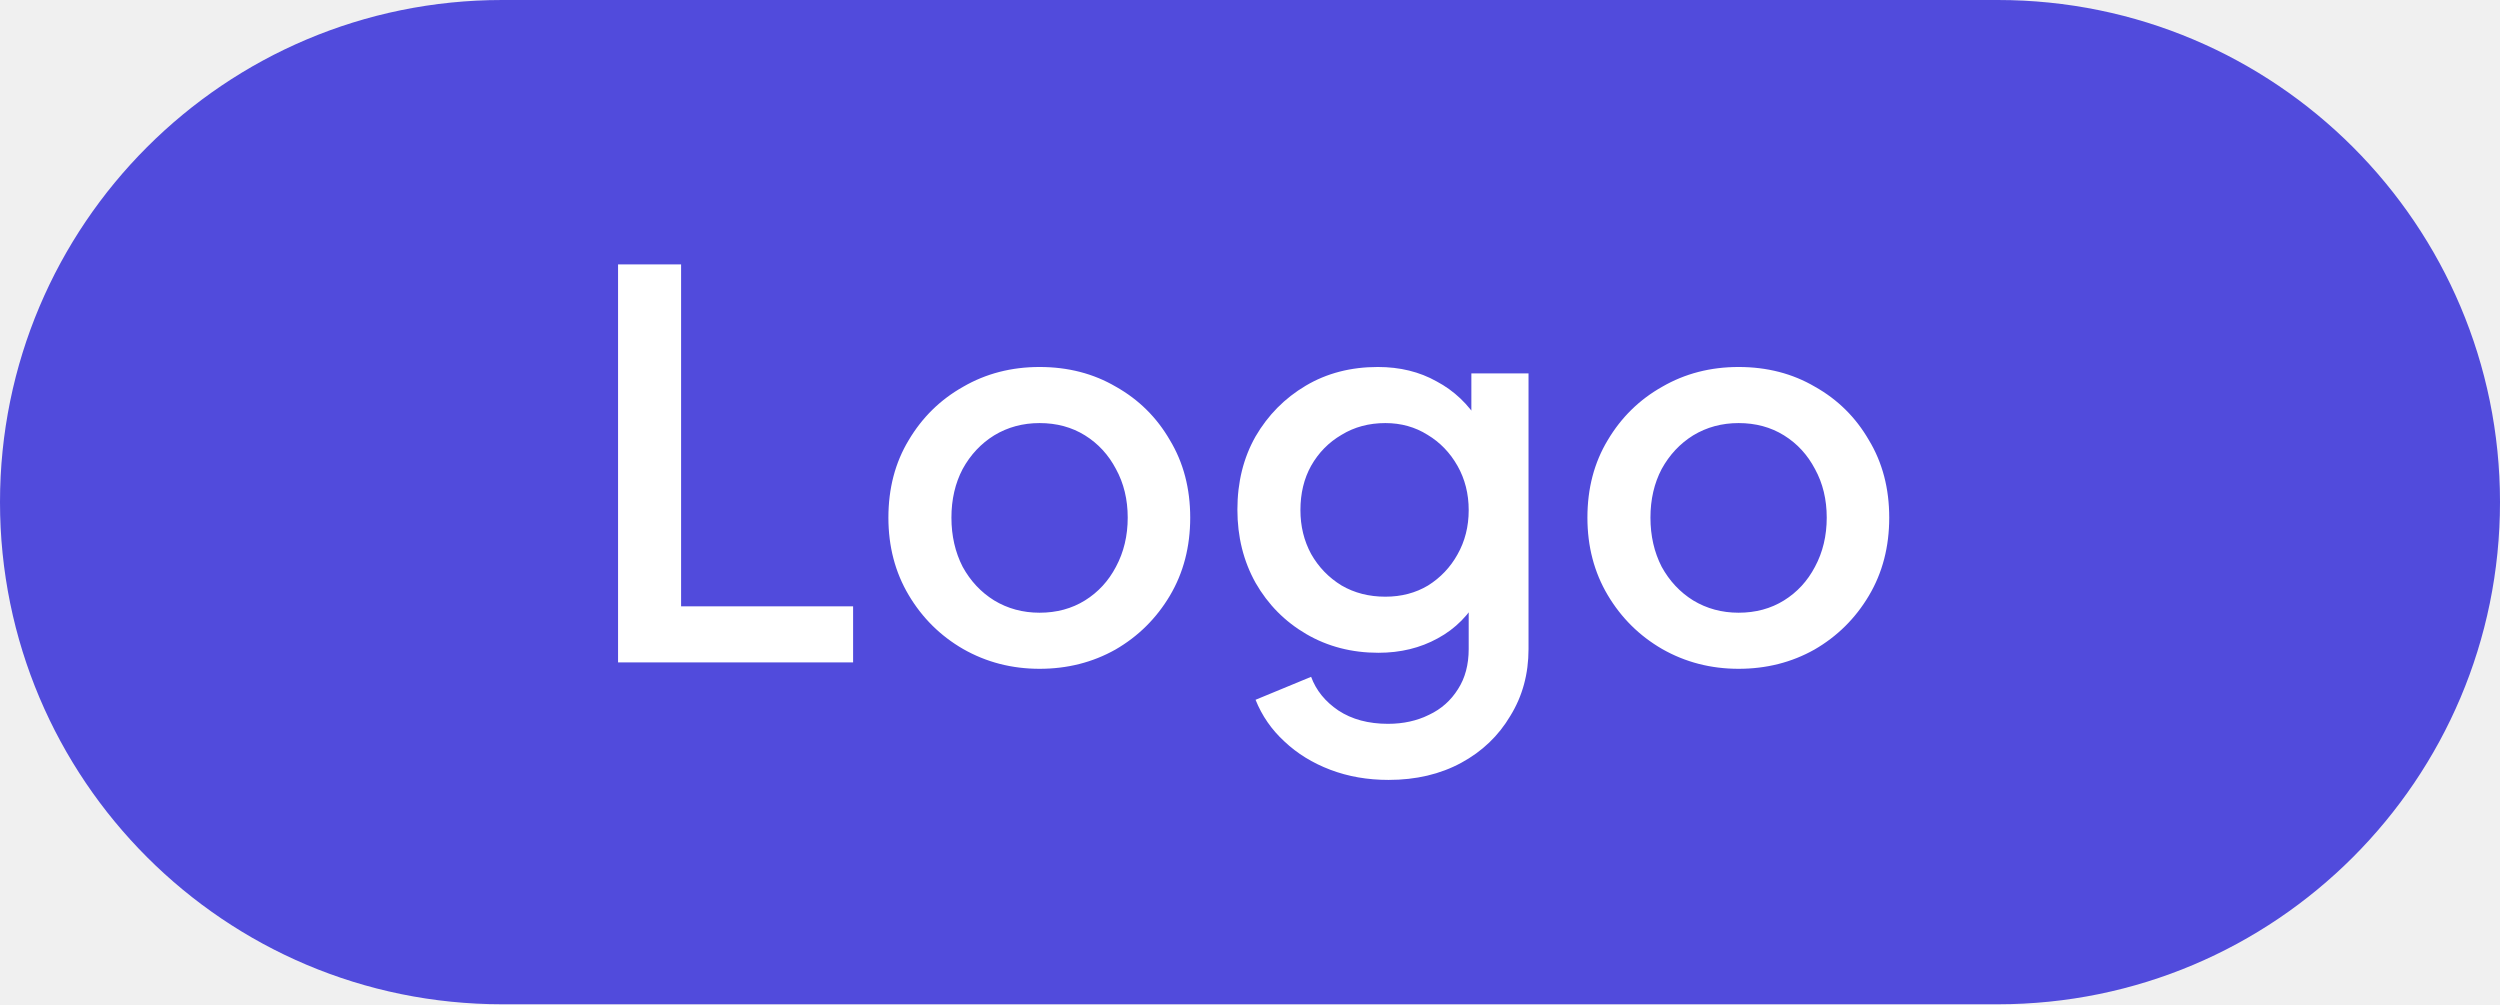
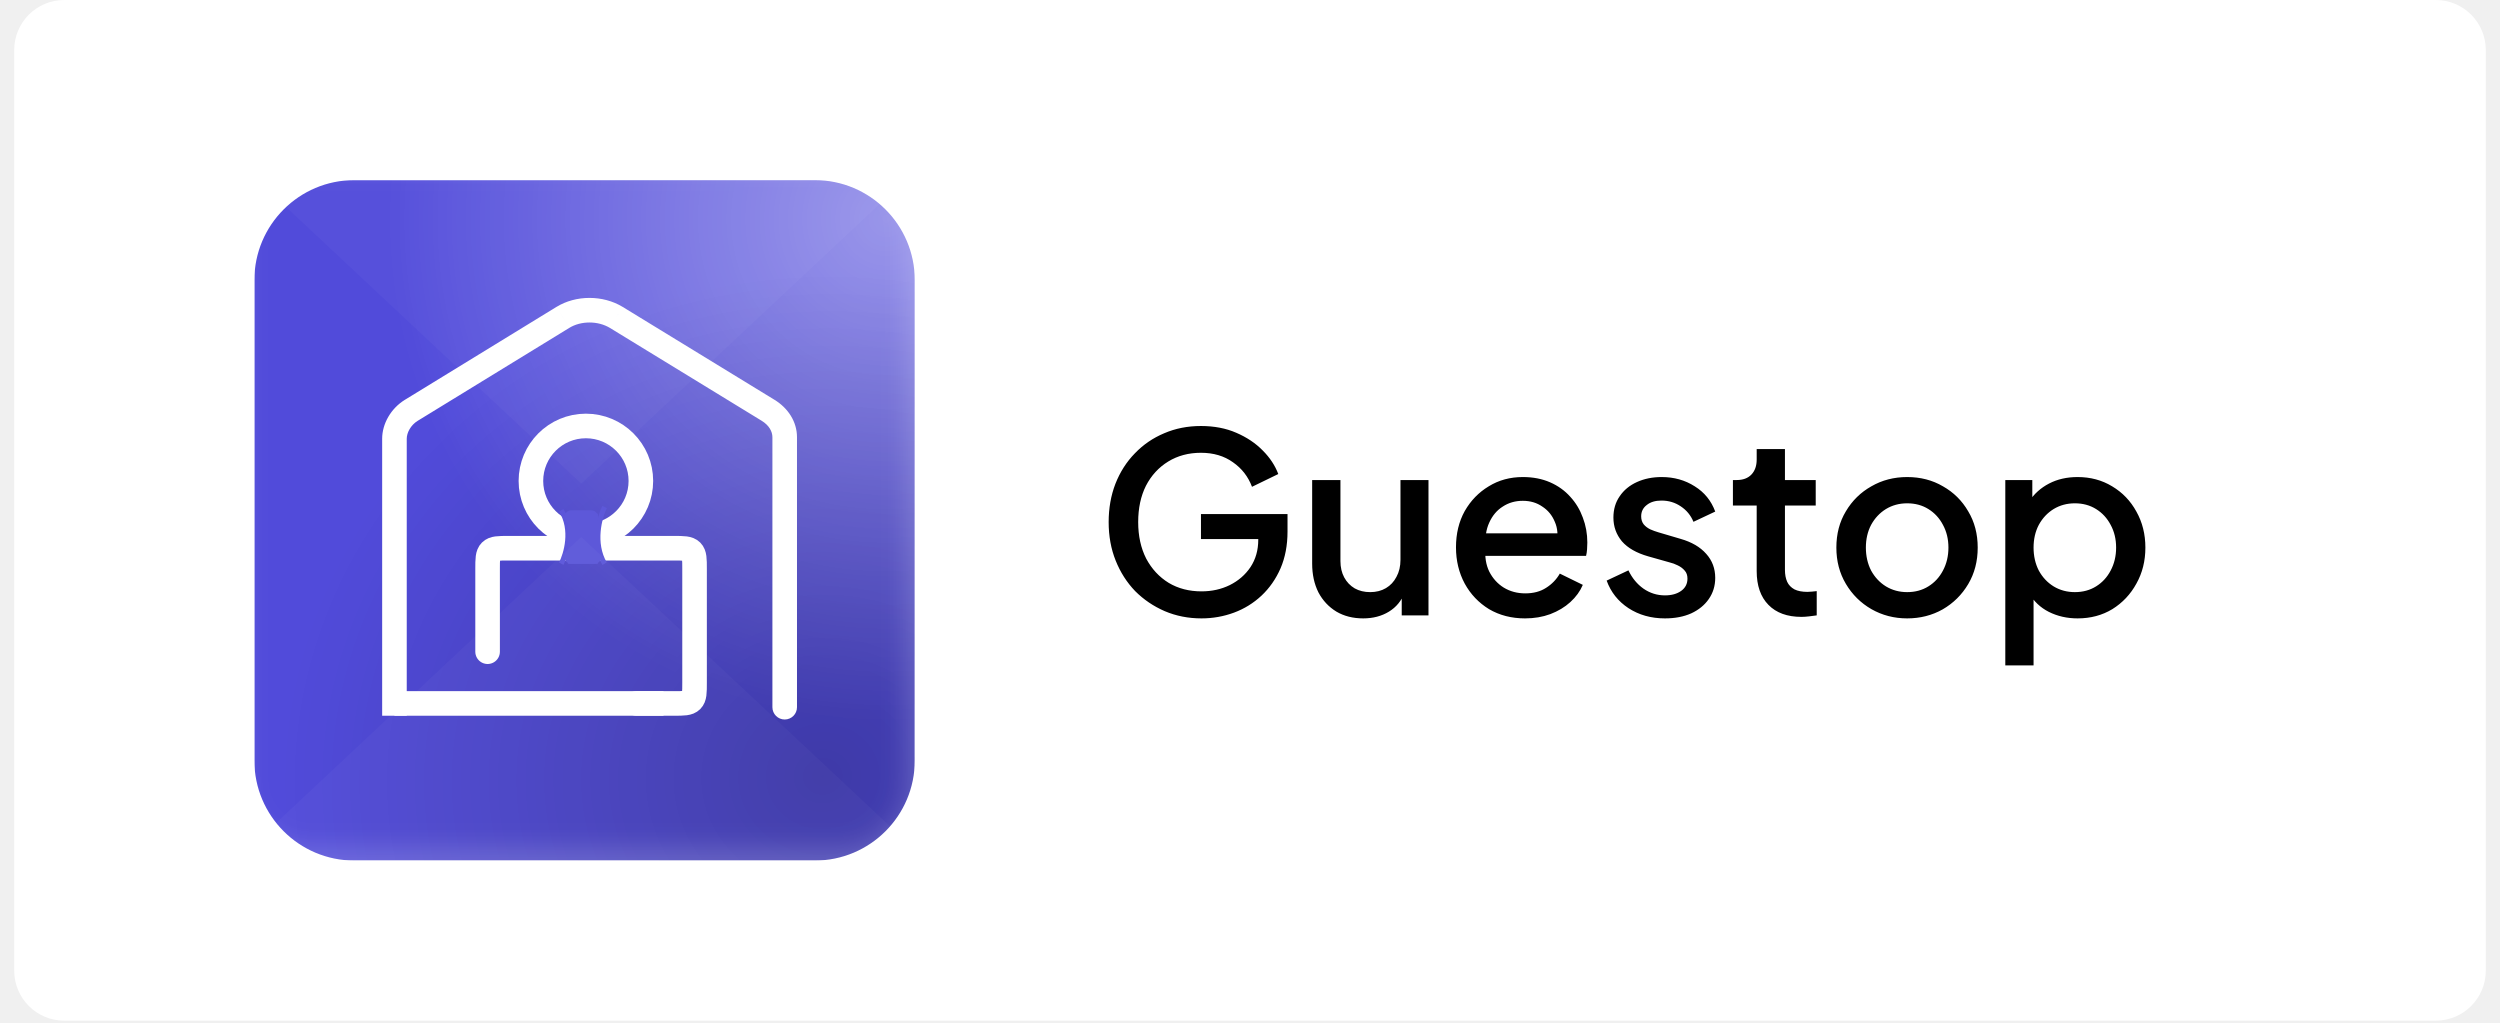
- <svg xmlns="http://www.w3.org/2000/svg" width="117" height="47" viewBox="0 0 117 47" fill="none">
-   <rect width="117" height="47" rx="23.5" fill="#514BDC" />
-   <path d="M28.925 31V12.375H31.875V28.375H39.925V31H28.925ZM48.652 31.3C47.352 31.3 46.16 30.992 45.077 30.375C44.01 29.758 43.16 28.917 42.527 27.85C41.893 26.783 41.577 25.575 41.577 24.225C41.577 22.858 41.893 21.65 42.527 20.6C43.16 19.533 44.01 18.7 45.077 18.1C46.143 17.483 47.335 17.175 48.652 17.175C49.985 17.175 51.177 17.483 52.227 18.1C53.293 18.7 54.135 19.533 54.752 20.6C55.385 21.65 55.702 22.858 55.702 24.225C55.702 25.592 55.385 26.808 54.752 27.875C54.118 28.942 53.268 29.783 52.202 30.4C51.135 31 49.952 31.3 48.652 31.3ZM48.652 28.675C49.452 28.675 50.16 28.483 50.777 28.1C51.393 27.717 51.877 27.192 52.227 26.525C52.593 25.842 52.777 25.075 52.777 24.225C52.777 23.375 52.593 22.617 52.227 21.95C51.877 21.283 51.393 20.758 50.777 20.375C50.16 19.992 49.452 19.8 48.652 19.8C47.868 19.8 47.16 19.992 46.527 20.375C45.91 20.758 45.418 21.283 45.052 21.95C44.702 22.617 44.527 23.375 44.527 24.225C44.527 25.075 44.702 25.842 45.052 26.525C45.418 27.192 45.91 27.717 46.527 28.1C47.16 28.483 47.868 28.675 48.652 28.675ZM64.985 36.5C64.001 36.5 63.093 36.342 62.26 36.025C61.426 35.708 60.71 35.267 60.11 34.7C59.51 34.15 59.06 33.5 58.76 32.75L61.36 31.675C61.593 32.308 62.018 32.833 62.635 33.25C63.268 33.667 64.043 33.875 64.96 33.875C65.676 33.875 66.318 33.733 66.885 33.45C67.451 33.183 67.901 32.783 68.235 32.25C68.568 31.733 68.735 31.108 68.735 30.375V27.325L69.235 27.9C68.768 28.767 68.118 29.425 67.285 29.875C66.468 30.325 65.543 30.55 64.51 30.55C63.26 30.55 62.135 30.258 61.135 29.675C60.135 29.092 59.343 28.292 58.76 27.275C58.193 26.258 57.91 25.117 57.91 23.85C57.91 22.567 58.193 21.425 58.76 20.425C59.343 19.425 60.126 18.633 61.11 18.05C62.093 17.467 63.218 17.175 64.485 17.175C65.518 17.175 66.435 17.4 67.235 17.85C68.051 18.283 68.718 18.917 69.235 19.75L68.86 20.45V17.475H71.535V30.375C71.535 31.542 71.251 32.583 70.685 33.5C70.135 34.433 69.368 35.167 68.385 35.7C67.401 36.233 66.268 36.5 64.985 36.5ZM64.835 27.925C65.585 27.925 66.251 27.75 66.835 27.4C67.418 27.033 67.876 26.55 68.21 25.95C68.56 25.333 68.735 24.642 68.735 23.875C68.735 23.108 68.56 22.417 68.21 21.8C67.86 21.183 67.393 20.7 66.81 20.35C66.226 19.983 65.568 19.8 64.835 19.8C64.068 19.8 63.385 19.983 62.785 20.35C62.185 20.7 61.71 21.183 61.36 21.8C61.026 22.4 60.86 23.092 60.86 23.875C60.86 24.625 61.026 25.308 61.36 25.925C61.71 26.542 62.185 27.033 62.785 27.4C63.385 27.75 64.068 27.925 64.835 27.925ZM81.366 31.3C80.066 31.3 78.875 30.992 77.791 30.375C76.725 29.758 75.875 28.917 75.241 27.85C74.608 26.783 74.291 25.575 74.291 24.225C74.291 22.858 74.608 21.65 75.241 20.6C75.875 19.533 76.725 18.7 77.791 18.1C78.858 17.483 80.05 17.175 81.366 17.175C82.7 17.175 83.891 17.483 84.941 18.1C86.008 18.7 86.85 19.533 87.466 20.6C88.1 21.65 88.416 22.858 88.416 24.225C88.416 25.592 88.1 26.808 87.466 27.875C86.833 28.942 85.983 29.783 84.916 30.4C83.85 31 82.666 31.3 81.366 31.3ZM81.366 28.675C82.166 28.675 82.875 28.483 83.491 28.1C84.108 27.717 84.591 27.192 84.941 26.525C85.308 25.842 85.491 25.075 85.491 24.225C85.491 23.375 85.308 22.617 84.941 21.95C84.591 21.283 84.108 20.758 83.491 20.375C82.875 19.992 82.166 19.8 81.366 19.8C80.583 19.8 79.875 19.992 79.241 20.375C78.625 20.758 78.133 21.283 77.766 21.95C77.416 22.617 77.241 23.375 77.241 24.225C77.241 25.075 77.416 25.842 77.766 26.525C78.133 27.192 78.625 27.717 79.241 28.1C79.875 28.483 80.583 28.675 81.366 28.675Z" fill="white" />
+ <svg xmlns="http://www.w3.org/2000/svg" width="132" height="54" viewBox="0 0 132 54" fill="none">
+   <rect x="0.75" width="130.5" height="53.891" rx="2.642" fill="white" />
+   <path d="M63.438 32.651C62.742 32.651 62.095 32.523 61.496 32.268C60.906 32.012 60.386 31.66 59.937 31.211C59.497 30.753 59.154 30.216 58.907 29.599C58.66 28.983 58.537 28.305 58.537 27.565C58.537 26.834 58.656 26.161 58.894 25.544C59.14 24.919 59.484 24.382 59.924 23.933C60.364 23.475 60.88 23.123 61.469 22.876C62.059 22.621 62.707 22.493 63.411 22.493C64.107 22.493 64.728 22.612 65.274 22.85C65.828 23.088 66.295 23.4 66.674 23.788C67.052 24.166 67.325 24.58 67.493 25.029L66.106 25.703C65.903 25.166 65.569 24.734 65.102 24.409C64.635 24.074 64.072 23.907 63.411 23.907C62.76 23.907 62.183 24.061 61.681 24.369C61.179 24.677 60.787 25.104 60.505 25.65C60.232 26.196 60.096 26.834 60.096 27.565C60.096 28.296 60.237 28.939 60.519 29.494C60.809 30.04 61.205 30.467 61.707 30.775C62.209 31.075 62.786 31.224 63.438 31.224C63.984 31.224 64.481 31.114 64.93 30.894C65.388 30.665 65.754 30.348 66.026 29.943C66.299 29.529 66.436 29.049 66.436 28.503V27.83L67.136 28.464H63.411V27.143H67.981V28.067C67.981 28.789 67.858 29.437 67.612 30.009C67.365 30.573 67.03 31.052 66.608 31.449C66.185 31.845 65.701 32.144 65.155 32.347C64.609 32.549 64.036 32.651 63.438 32.651ZM71.977 32.651C71.439 32.651 70.968 32.532 70.563 32.294C70.158 32.047 69.841 31.709 69.612 31.277C69.392 30.837 69.282 30.33 69.282 29.758V25.346H70.775V29.626C70.775 29.952 70.841 30.238 70.973 30.485C71.105 30.731 71.29 30.925 71.528 31.066C71.765 31.198 72.038 31.264 72.346 31.264C72.663 31.264 72.941 31.193 73.179 31.052C73.416 30.912 73.601 30.713 73.733 30.458C73.874 30.203 73.945 29.903 73.945 29.56V25.346H75.424V32.492H74.011V31.092L74.169 31.277C74.002 31.717 73.725 32.056 73.337 32.294C72.95 32.532 72.496 32.651 71.977 32.651ZM80.522 32.651C79.808 32.651 79.174 32.488 78.62 32.162C78.074 31.827 77.647 31.378 77.338 30.815C77.03 30.242 76.876 29.604 76.876 28.899C76.876 28.177 77.03 27.539 77.338 26.984C77.655 26.43 78.078 25.994 78.606 25.677C79.135 25.351 79.734 25.188 80.403 25.188C80.94 25.188 81.42 25.28 81.843 25.465C82.265 25.65 82.622 25.905 82.912 26.231C83.203 26.548 83.423 26.914 83.573 27.328C83.731 27.741 83.811 28.182 83.811 28.648C83.811 28.763 83.806 28.882 83.797 29.005C83.789 29.128 83.771 29.243 83.745 29.349H78.052V28.16H82.899L82.186 28.701C82.274 28.27 82.243 27.887 82.094 27.552C81.953 27.209 81.733 26.94 81.433 26.747C81.142 26.544 80.799 26.443 80.403 26.443C80.007 26.443 79.654 26.544 79.346 26.747C79.038 26.94 78.8 27.222 78.633 27.592C78.466 27.953 78.4 28.393 78.435 28.913C78.391 29.397 78.457 29.82 78.633 30.181C78.818 30.542 79.073 30.823 79.399 31.026C79.734 31.229 80.112 31.33 80.535 31.33C80.966 31.33 81.332 31.233 81.631 31.039C81.939 30.846 82.181 30.595 82.358 30.286L83.573 30.881C83.432 31.215 83.212 31.519 82.912 31.792C82.622 32.056 82.27 32.268 81.856 32.426C81.451 32.576 81.006 32.651 80.522 32.651ZM87.909 32.651C87.178 32.651 86.535 32.47 85.981 32.109C85.434 31.748 85.052 31.264 84.831 30.656L85.981 30.115C86.174 30.52 86.438 30.841 86.773 31.079C87.116 31.317 87.495 31.436 87.909 31.436C88.261 31.436 88.547 31.356 88.767 31.198C88.988 31.039 89.098 30.823 89.098 30.55C89.098 30.374 89.049 30.233 88.952 30.128C88.856 30.013 88.732 29.921 88.583 29.851C88.442 29.78 88.296 29.727 88.147 29.692L87.024 29.375C86.408 29.199 85.945 28.935 85.637 28.582C85.338 28.221 85.188 27.803 85.188 27.328C85.188 26.896 85.298 26.522 85.518 26.205C85.738 25.879 86.042 25.628 86.43 25.452C86.817 25.276 87.253 25.188 87.737 25.188C88.389 25.188 88.97 25.351 89.481 25.677C89.992 25.994 90.353 26.438 90.564 27.011L89.415 27.552C89.274 27.209 89.049 26.936 88.741 26.733C88.442 26.531 88.103 26.43 87.724 26.43C87.398 26.43 87.138 26.509 86.945 26.667C86.751 26.817 86.654 27.015 86.654 27.262C86.654 27.429 86.698 27.57 86.786 27.684C86.874 27.79 86.989 27.878 87.13 27.948C87.27 28.01 87.416 28.063 87.566 28.107L88.728 28.45C89.318 28.618 89.771 28.882 90.088 29.243C90.405 29.595 90.564 30.018 90.564 30.511C90.564 30.934 90.449 31.308 90.22 31.634C90 31.951 89.692 32.202 89.296 32.386C88.9 32.563 88.437 32.651 87.909 32.651ZM95.117 32.571C94.369 32.571 93.787 32.36 93.374 31.937C92.96 31.515 92.753 30.92 92.753 30.154V26.694H91.498V25.346H91.696C92.031 25.346 92.29 25.25 92.475 25.056C92.66 24.862 92.753 24.598 92.753 24.263V23.709H94.245V25.346H95.87V26.694H94.245V30.088C94.245 30.335 94.285 30.546 94.364 30.722C94.443 30.89 94.571 31.022 94.747 31.119C94.923 31.207 95.152 31.251 95.434 31.251C95.504 31.251 95.584 31.246 95.672 31.237C95.76 31.229 95.844 31.22 95.923 31.211V32.492C95.799 32.51 95.663 32.527 95.513 32.545C95.364 32.563 95.231 32.571 95.117 32.571ZM100.698 32.651C100.011 32.651 99.381 32.488 98.809 32.162C98.245 31.836 97.796 31.392 97.462 30.828C97.127 30.264 96.96 29.626 96.96 28.913C96.96 28.191 97.127 27.552 97.462 26.997C97.796 26.434 98.245 25.994 98.809 25.677C99.373 25.351 100.002 25.188 100.698 25.188C101.402 25.188 102.032 25.351 102.587 25.677C103.15 25.994 103.595 26.434 103.921 26.997C104.255 27.552 104.423 28.191 104.423 28.913C104.423 29.635 104.255 30.278 103.921 30.841C103.586 31.405 103.137 31.849 102.573 32.175C102.01 32.492 101.385 32.651 100.698 32.651ZM100.698 31.264C101.12 31.264 101.495 31.163 101.82 30.96C102.146 30.758 102.402 30.48 102.587 30.128C102.78 29.767 102.877 29.362 102.877 28.913C102.877 28.464 102.78 28.063 102.587 27.711C102.402 27.358 102.146 27.081 101.82 26.879C101.495 26.676 101.12 26.575 100.698 26.575C100.284 26.575 99.91 26.676 99.575 26.879C99.249 27.081 98.99 27.358 98.796 27.711C98.611 28.063 98.518 28.464 98.518 28.913C98.518 29.362 98.611 29.767 98.796 30.128C98.99 30.48 99.249 30.758 99.575 30.96C99.91 31.163 100.284 31.264 100.698 31.264ZM105.88 35.134V25.346H107.306V26.826L107.135 26.482C107.399 26.077 107.751 25.76 108.191 25.531C108.631 25.302 109.133 25.188 109.697 25.188C110.375 25.188 110.983 25.351 111.52 25.677C112.066 26.002 112.493 26.447 112.801 27.011C113.118 27.574 113.276 28.208 113.276 28.913C113.276 29.617 113.118 30.251 112.801 30.815C112.493 31.378 112.07 31.827 111.533 32.162C110.996 32.488 110.384 32.651 109.697 32.651C109.142 32.651 108.636 32.536 108.178 32.307C107.729 32.078 107.381 31.748 107.135 31.317L107.372 31.039V35.134H105.88ZM109.552 31.264C109.974 31.264 110.349 31.163 110.674 30.96C111 30.758 111.256 30.48 111.441 30.128C111.634 29.767 111.731 29.362 111.731 28.913C111.731 28.464 111.634 28.063 111.441 27.711C111.256 27.358 111 27.081 110.674 26.879C110.349 26.676 109.974 26.575 109.552 26.575C109.138 26.575 108.764 26.676 108.429 26.879C108.103 27.081 107.843 27.358 107.65 27.711C107.465 28.063 107.372 28.464 107.372 28.913C107.372 29.362 107.465 29.767 107.65 30.128C107.843 30.48 108.103 30.758 108.429 30.96C108.764 31.163 109.138 31.264 109.552 31.264Z" fill="black" />
+   <g clip-path="url(#clip0_1641_1619)">
+     <rect x="13.43" y="9.51" width="34.87" height="35.927" rx="5.283" fill="white" />
+     <g filter="url(#filter0_i_1641_1619)">
+       <rect x="13.43" y="9.51" width="34.87" height="35.927" rx="3.522" fill="#514BDA" />
+       <rect x="13.43" y="9.51" width="34.87" height="35.927" rx="3.522" fill="url(#paint0_radial_1641_1619)" fill-opacity="0.7" />
+       <rect x="13.43" y="9.51" width="34.87" height="35.927" rx="3.522" fill="url(#paint1_radial_1641_1619)" />
+     </g>
+     <path d="M21.708 21.669L21.369 21.116L21.365 21.118L21.708 21.669ZM29.721 16.757L29.383 16.204L29.382 16.204L29.721 16.757ZM32.538 16.757L32.876 16.204L32.873 16.202L32.538 16.757ZM40.551 21.66L40.212 22.214L40.212 22.214L40.551 21.66ZM40.783 37.341C40.783 37.7 41.074 37.99 41.432 37.99C41.791 37.99 42.081 37.7 42.081 37.341H40.783ZM21.476 37.791V23.164H20.178V37.791H21.476ZM21.476 23.164C21.476 22.856 21.677 22.453 22.052 22.22L21.365 21.118C20.64 21.57 20.178 22.373 20.178 23.164H21.476ZM22.048 22.223L30.061 17.311L29.382 16.204L21.369 21.116L22.048 22.223ZM30.061 17.311C30.675 16.934 31.571 16.932 32.202 17.313L32.873 16.202C31.833 15.573 30.416 15.571 29.383 16.204L30.061 17.311ZM32.199 17.311L40.212 22.214L40.889 21.107L32.876 16.204L32.199 17.311ZM40.212 22.214C40.617 22.461 40.783 22.791 40.783 23.084H42.081C42.081 22.259 41.606 21.544 40.889 21.106L40.212 22.214ZM40.783 23.084V37.341H42.081V23.084H40.783Z" fill="white" />
+     <path d="M20.827 37.142L35.033 37.142" stroke="white" stroke-width="1.298" />
+     <circle cx="30.935" cy="25.394" r="2.903" stroke="white" stroke-width="1.298" />
+     <path d="M25.745 34.41V30.039C25.745 29.523 25.745 29.266 25.905 29.106C26.065 28.946 26.322 28.946 26.837 28.946H35.58C36.095 28.946 36.353 28.946 36.513 29.106C36.673 29.266 36.673 29.523 36.673 30.039V36.049C36.673 36.564 36.673 36.822 36.513 36.982C36.353 37.142 36.095 37.142 35.58 37.142H33.613" stroke="white" stroke-width="1.298" stroke-linecap="round" />
+     <path d="M29.633 26.945C30.27 27.976 29.898 29.253 29.633 29.763" stroke="#5C56DA" stroke-width="0.264" />
+     <path d="M31.922 29.763C31.284 28.668 31.656 27.311 31.922 26.769" stroke="#5D58D9" stroke-width="0.264" />
+     <rect x="29.985" y="27.122" width="1.585" height="2.642" fill="#5D58D9" />
+     <rect x="29.809" y="29.059" width="1.937" height="0.704" rx="0.352" fill="#5D58D9" />
+     <rect x="29.809" y="26.945" width="1.761" height="0.704" rx="0.352" fill="#5D58D9" />
+     <path d="M30.689 25.537L10.252 6.384L51.127 6.384L30.689 25.537Z" fill="white" fill-opacity="0.03" />
+     <path d="M30.689 28.354L51.127 47.506L10.252 47.506L30.689 28.354Z" fill="white" fill-opacity="0.03" />
+   </g>
+   <defs>
+     <filter id="filter0_i_1641_1619" x="12.902" y="8.805" width="35.399" height="36.632" filterUnits="userSpaceOnUse" color-interpolation-filters="sRGB">
+       <feFlood flood-opacity="0" result="BackgroundImageFix" />
+       <feBlend mode="normal" in="SourceGraphic" in2="BackgroundImageFix" result="shape" />
+       <feColorMatrix in="SourceAlpha" type="matrix" values="0 0 0 0 0 0 0 0 0 0 0 0 0 0 0 0 0 0 127 0" result="hardAlpha" />
+       <feOffset dx="-0.528" dy="-0.704" />
+       <feGaussianBlur stdDeviation="0.616" />
+       <feComposite in2="hardAlpha" operator="arithmetic" k2="-1" k3="1" />
+       <feColorMatrix type="matrix" values="0 0 0 0 1 0 0 0 0 1 0 0 0 0 1 0 0 0 0.15 0" />
+       <feBlend mode="normal" in2="shape" result="effect1_innerShadow_1641_1619" />
+     </filter>
+     <radialGradient id="paint0_radial_1641_1619" cx="0" cy="0" r="1" gradientUnits="userSpaceOnUse" gradientTransform="translate(46.8037 11.6231) rotate(101.316) scale(29.3953 29.1997)">
+       <stop stop-color="white" stop-opacity="0.59" />
+       <stop offset="0.9" stop-color="white" stop-opacity="0" />
+       <stop offset="1" stop-color="white" stop-opacity="0" />
+     </radialGradient>
+     <radialGradient id="paint1_radial_1641_1619" cx="0" cy="0" r="1" gradientUnits="userSpaceOnUse" gradientTransform="translate(43.5238 40.946) rotate(-93.5628) scale(30.7472 33.269)">
+       <stop stop-opacity="0.23" />
+       <stop offset="0.862" stop-opacity="0" />
+     </radialGradient>
+     <clipPath id="clip0_1641_1619">
+       <rect x="13.43" y="9.51" width="34.87" height="35.927" rx="5.283" fill="white" />
+     </clipPath>
+   </defs>
</svg>
